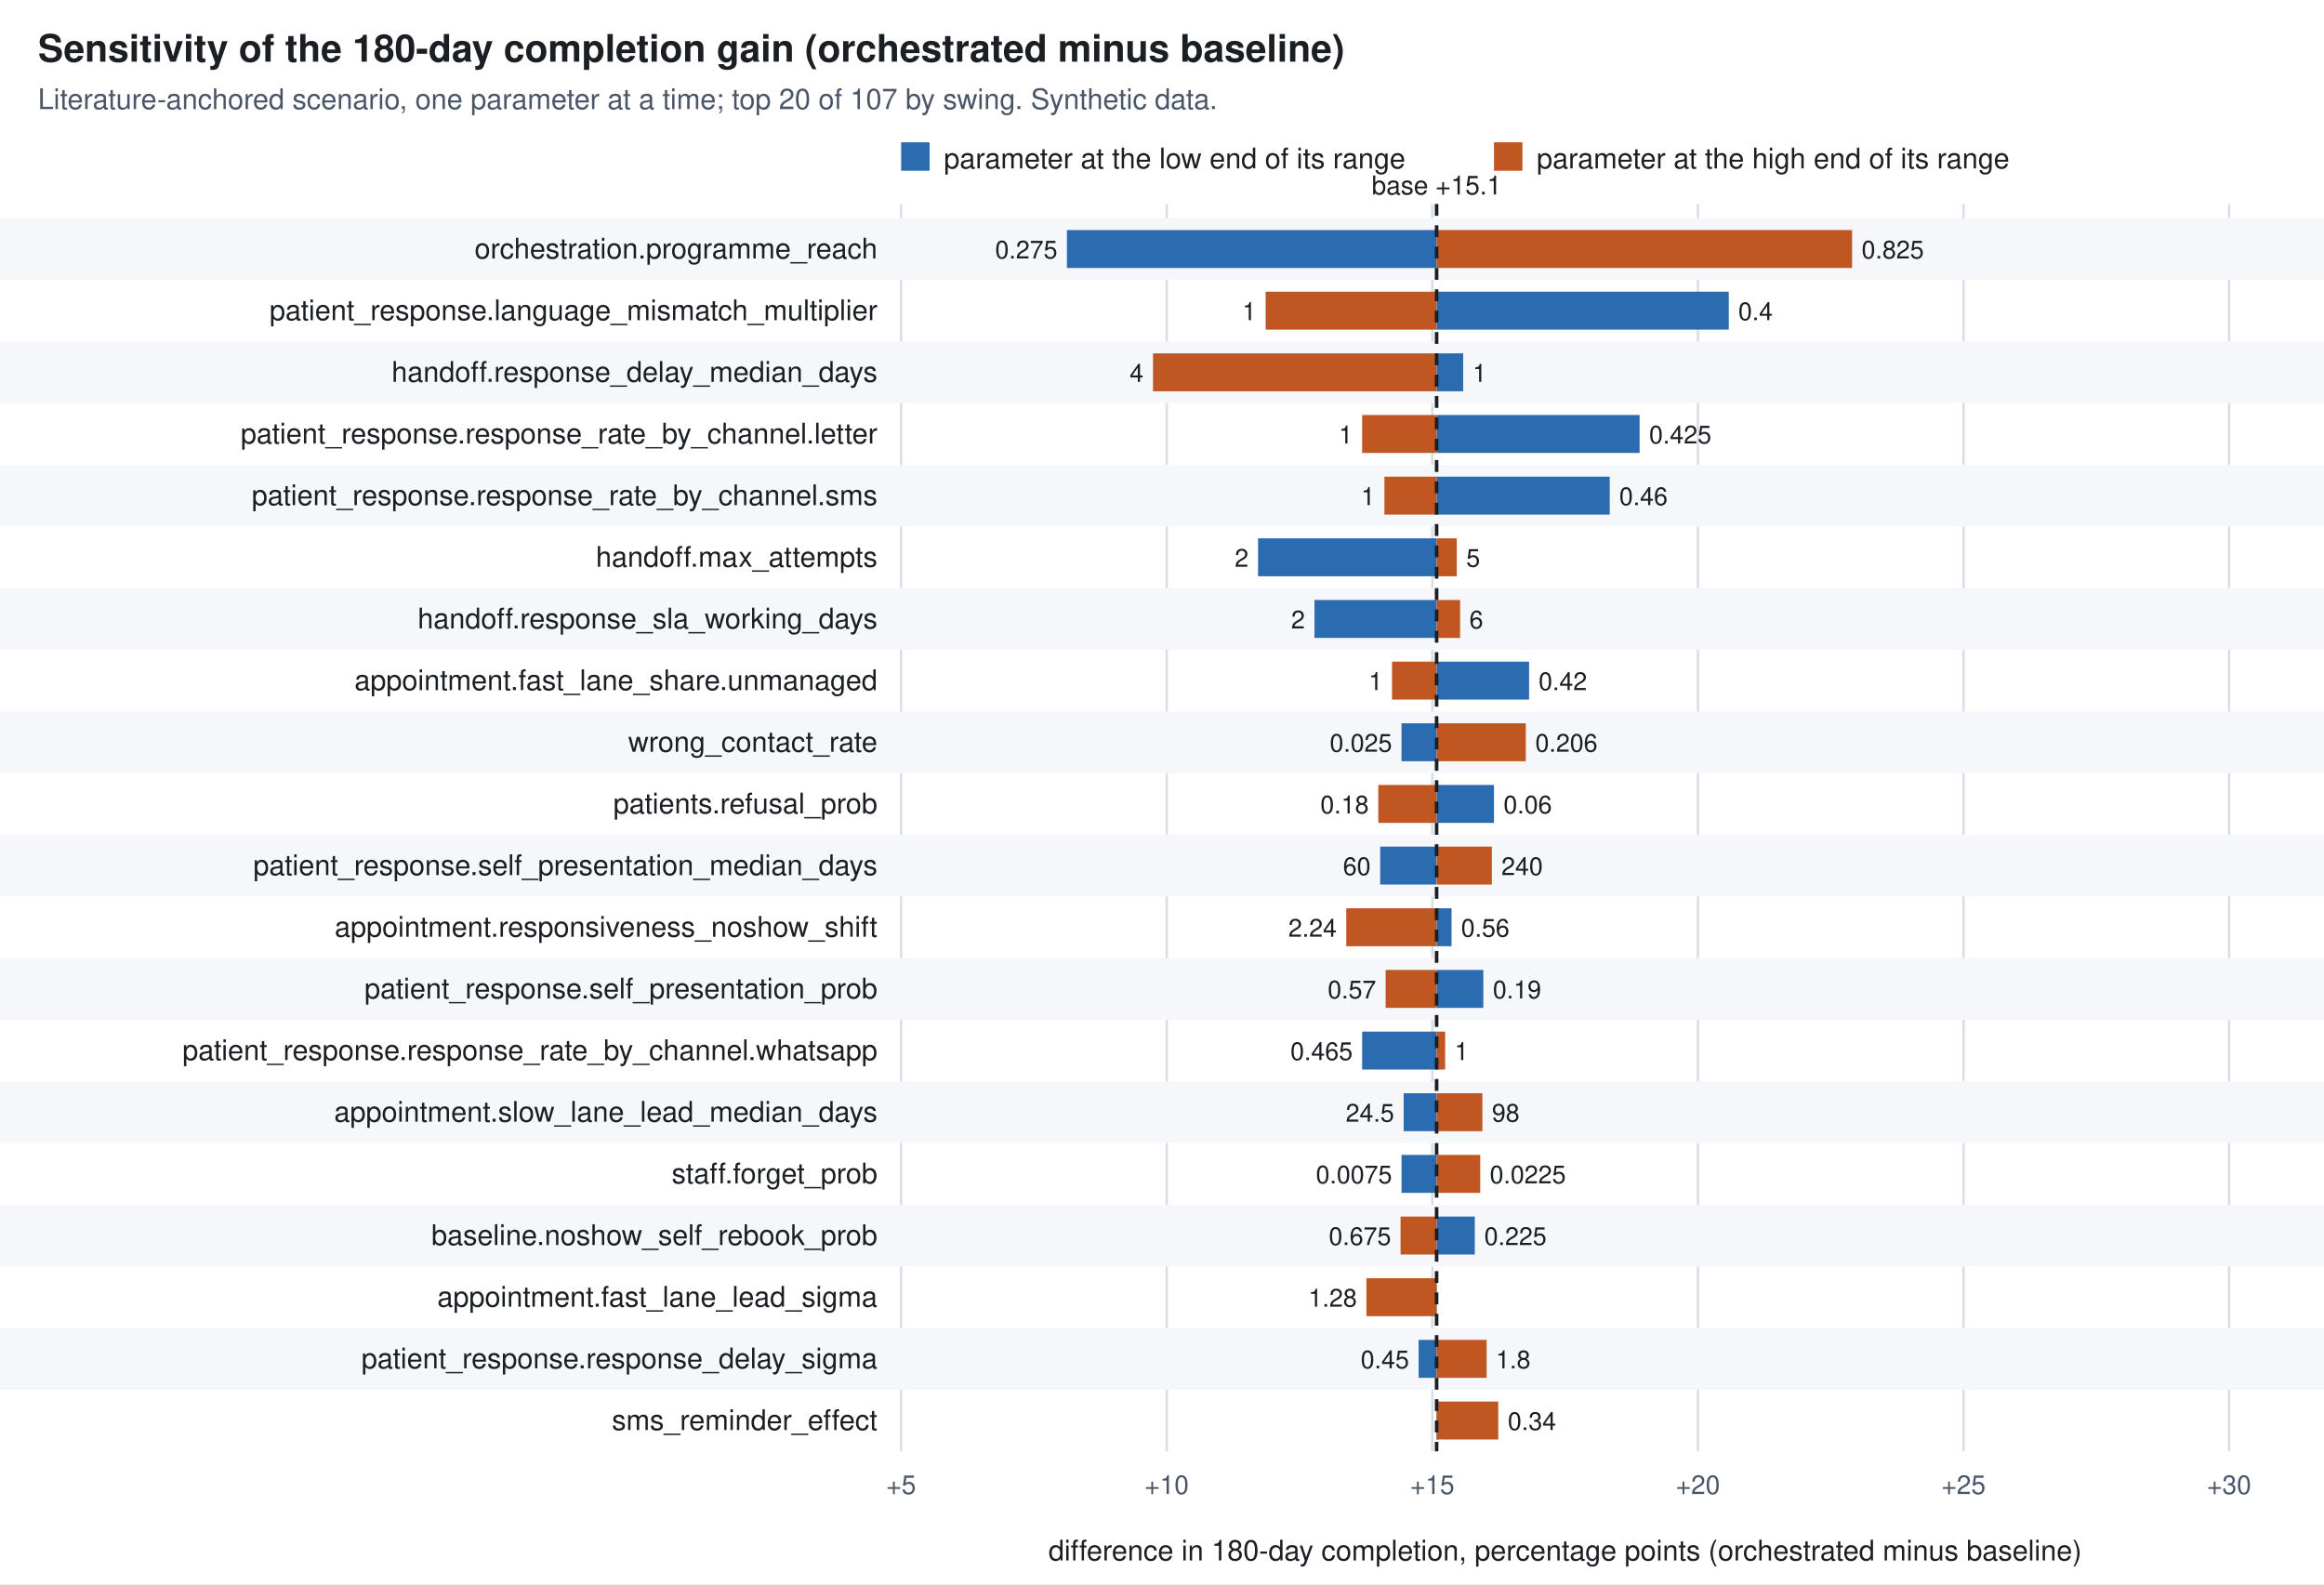
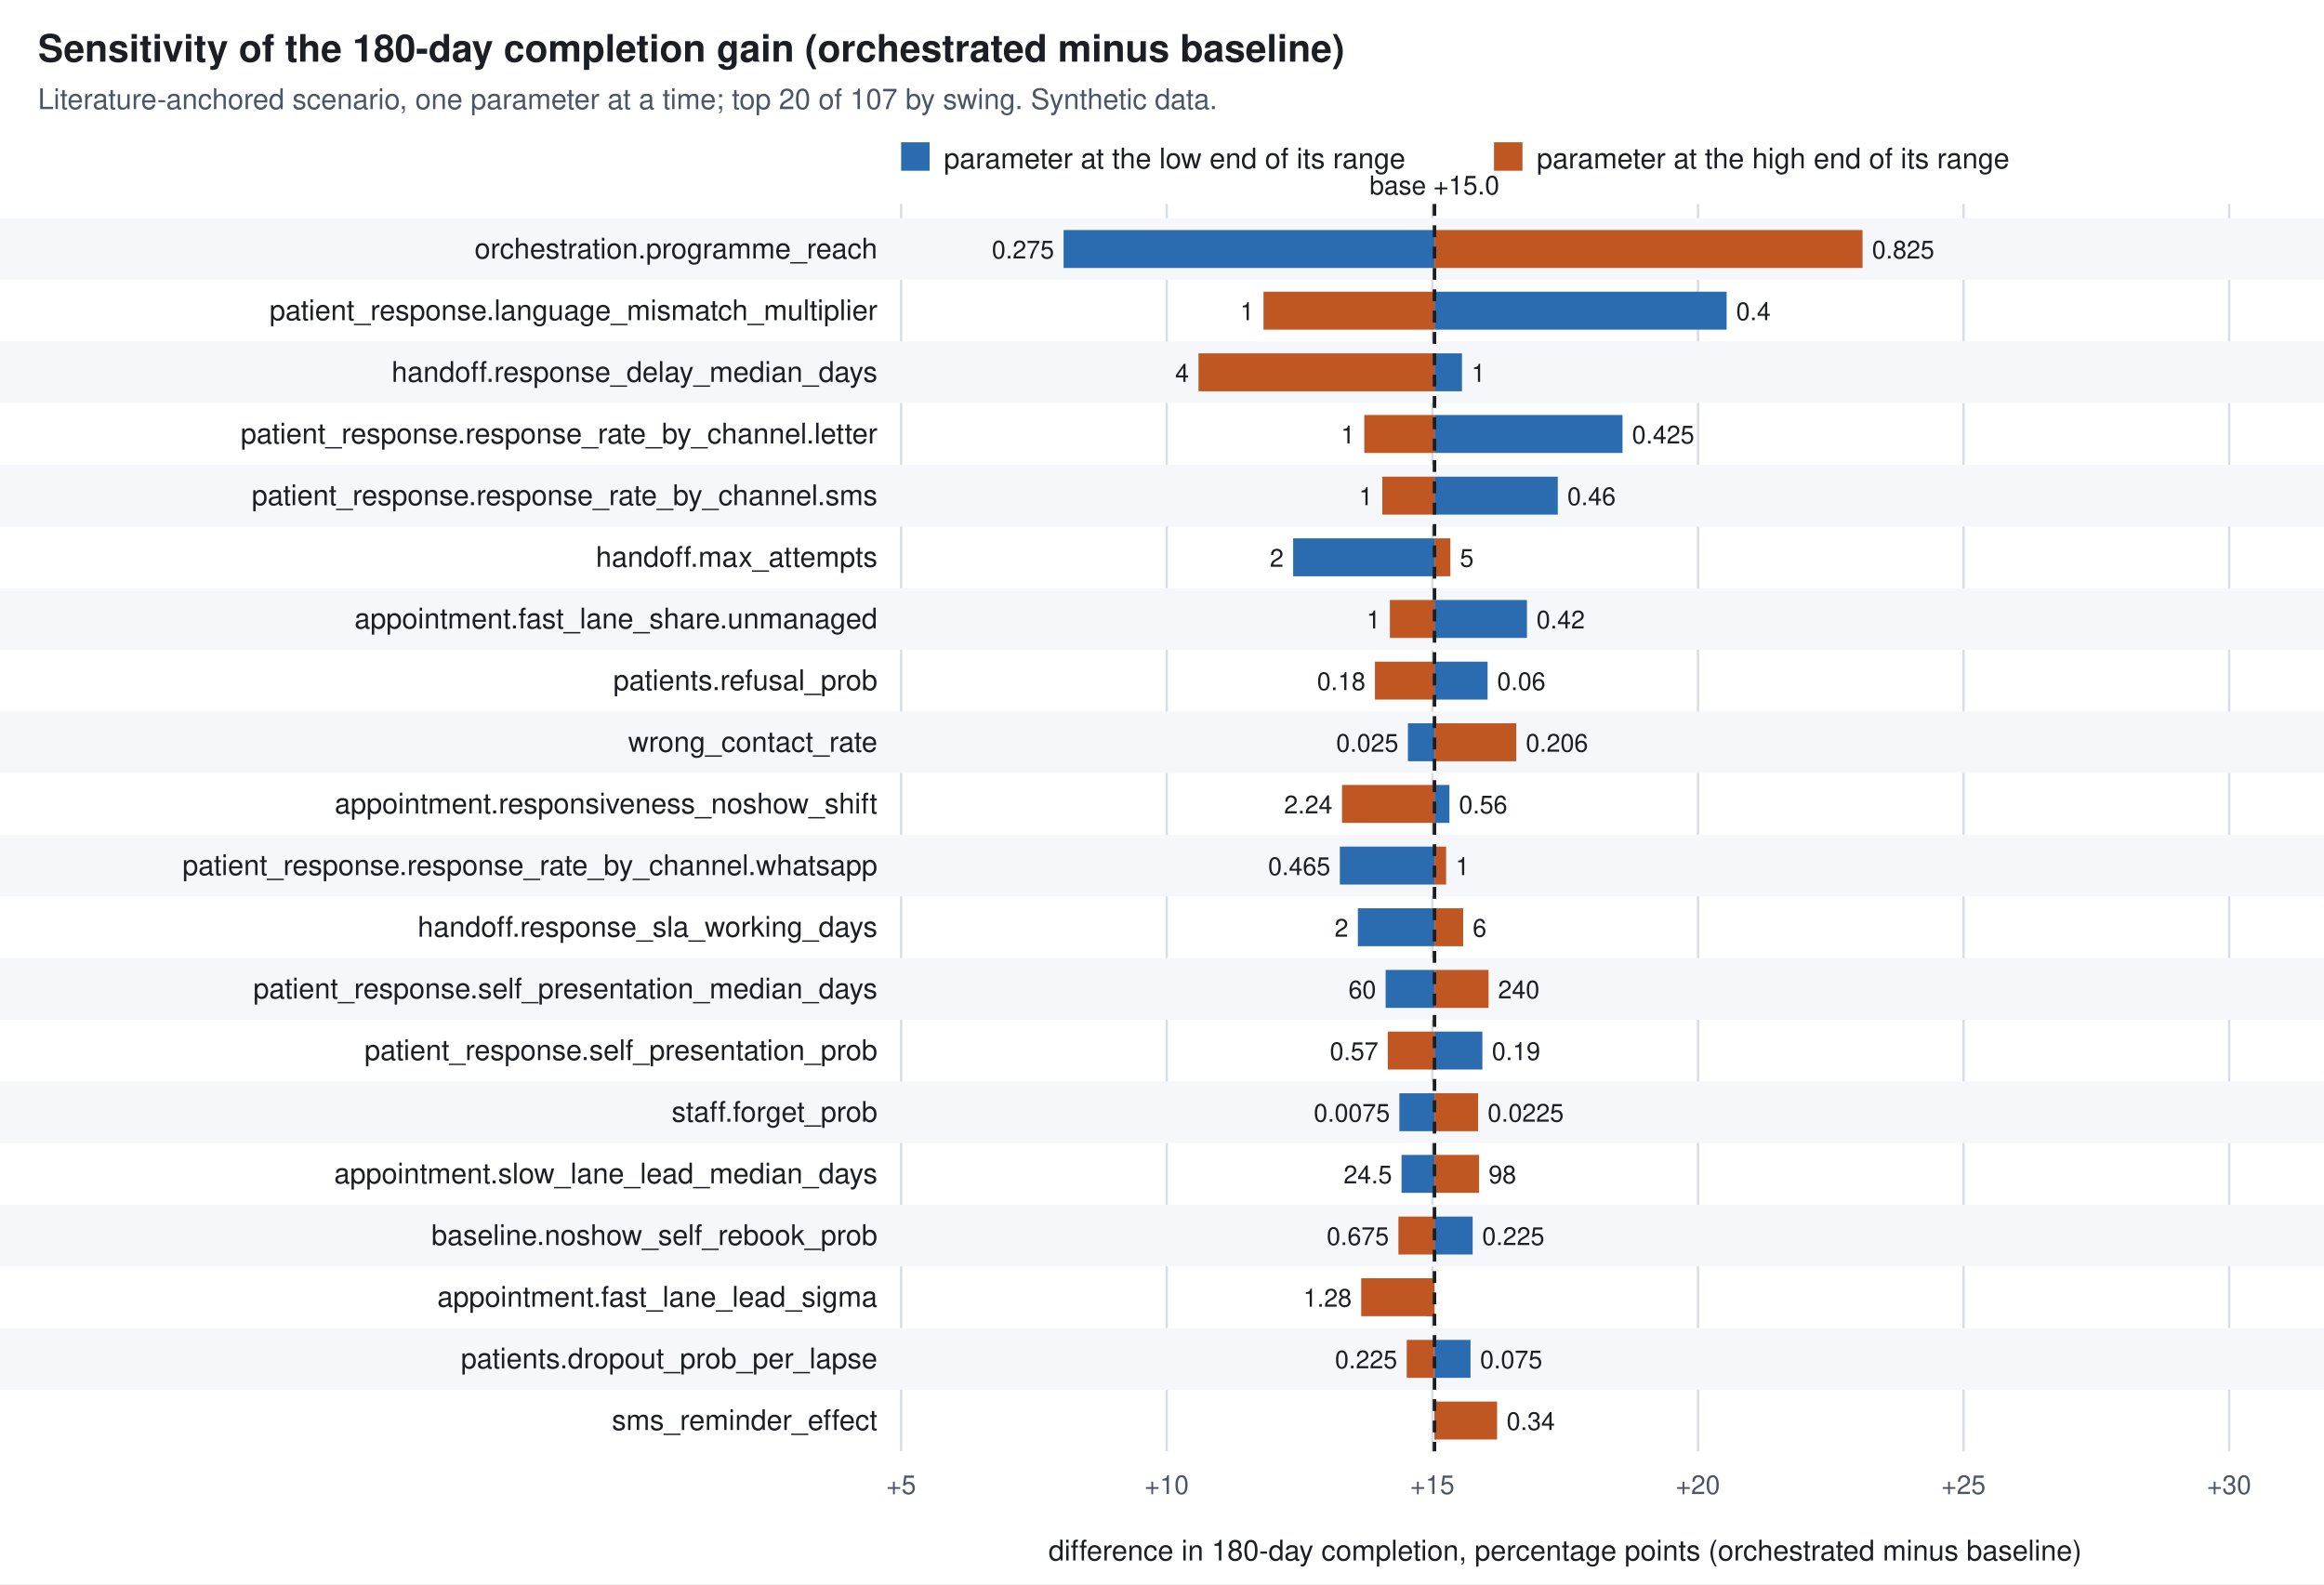
<svg xmlns="http://www.w3.org/2000/svg" viewBox="0 0 980 668" role="img" aria-labelledby="t d" font-family="system-ui, -apple-system, Segoe UI, Helvetica, Arial, sans-serif">
  <rect width="980" height="668" fill="#ffffff" />
  <text x="16" y="26" font-size="16" font-weight="600" fill="#1b1f24">Sensitivity of the 180-day completion gain (orchestrated minus baseline)</text>
  <text x="16" y="46" font-size="12" fill="#4a5568">Literature-anchored scenario, one parameter at a time; top 20 of 107 by swing. Synthetic data.</text>
  <rect x="380" y="60" width="12" height="12" fill="#2b6cb0" />
  <text x="398" y="71" font-size="12" fill="#1b1f24">parameter at the low end of its range</text>
  <rect x="630" y="60" width="12" height="12" fill="#c05621" />
  <text x="648" y="71" font-size="12" fill="#1b1f24">parameter at the high end of its range</text>
  <line x1="380.0" y1="86" x2="380.0" y2="612" stroke="#d9dee5" stroke-width="1" />
  <text x="380.0" y="630" font-size="11" text-anchor="middle" fill="#4a5568">+5</text>
  <line x1="492.0" y1="86" x2="492.0" y2="612" stroke="#d9dee5" stroke-width="1" />
  <text x="492.0" y="630" font-size="11" text-anchor="middle" fill="#4a5568">+10</text>
  <line x1="604.0" y1="86" x2="604.0" y2="612" stroke="#d9dee5" stroke-width="1" />
  <text x="604.0" y="630" font-size="11" text-anchor="middle" fill="#4a5568">+15</text>
  <line x1="716.0" y1="86" x2="716.0" y2="612" stroke="#d9dee5" stroke-width="1" />
  <text x="716.0" y="630" font-size="11" text-anchor="middle" fill="#4a5568">+20</text>
  <line x1="828.0" y1="86" x2="828.0" y2="612" stroke="#d9dee5" stroke-width="1" />
  <text x="828.0" y="630" font-size="11" text-anchor="middle" fill="#4a5568">+25</text>
  <line x1="940.0" y1="86" x2="940.0" y2="612" stroke="#d9dee5" stroke-width="1" />
  <text x="940.0" y="630" font-size="11" text-anchor="middle" fill="#4a5568">+30</text>
  <text x="660.0" y="658" font-size="12" text-anchor="middle" fill="#1b1f24">difference in 180-day completion, percentage points (orchestrated minus baseline)</text>
  <rect x="0" y="92" width="980" height="26" fill="#f5f7fa" />
  <text x="370" y="109" font-size="12" text-anchor="end" fill="#1b1f24">orchestration.programme_reach</text>
-   <rect x="449.9" y="97" width="155.9" height="16" fill="#2b6cb0" />
-   <text x="445.9" y="109" font-size="10.5" text-anchor="end" fill="#1b1f24">0.275</text>
-   <rect x="605.8" y="97" width="175.2" height="16" fill="#c05621" />
-   <text x="785.0" y="109" font-size="10.5" text-anchor="start" fill="#1b1f24">0.825</text>
+   <rect x="448.5" y="97" width="156.4" height="16" fill="#2b6cb0" />
+   <text x="444.5" y="109" font-size="10.5" text-anchor="end" fill="#1b1f24">0.275</text>
+   <rect x="604.9" y="97" width="180.5" height="16" fill="#c05621" />
+   <text x="789.4" y="109" font-size="10.5" text-anchor="start" fill="#1b1f24">0.825</text>
  <text x="370" y="135" font-size="12" text-anchor="end" fill="#1b1f24">patient_response.language_mismatch_multiplier</text>
-   <rect x="605.8" y="123" width="123.2" height="16" fill="#2b6cb0" />
-   <text x="733.0" y="135" font-size="10.5" text-anchor="start" fill="#1b1f24">0.4</text>
-   <rect x="533.7" y="123" width="72.1" height="16" fill="#c05621" />
-   <text x="529.7" y="135" font-size="10.5" text-anchor="end" fill="#1b1f24">1</text>
+   <rect x="604.9" y="123" width="123.2" height="16" fill="#2b6cb0" />
+   <text x="732.1" y="135" font-size="10.5" text-anchor="start" fill="#1b1f24">0.4</text>
+   <rect x="532.8" y="123" width="72.1" height="16" fill="#c05621" />
+   <text x="528.8" y="135" font-size="10.5" text-anchor="end" fill="#1b1f24">1</text>
  <rect x="0" y="144" width="980" height="26" fill="#f5f7fa" />
  <text x="370" y="161" font-size="12" text-anchor="end" fill="#1b1f24">handoff.response_delay_median_days</text>
-   <rect x="605.8" y="149" width="11.2" height="16" fill="#2b6cb0" />
-   <text x="621.0" y="161" font-size="10.5" text-anchor="start" fill="#1b1f24">1</text>
-   <rect x="486.2" y="149" width="119.6" height="16" fill="#c05621" />
-   <text x="482.2" y="161" font-size="10.5" text-anchor="end" fill="#1b1f24">4</text>
+   <rect x="604.9" y="149" width="11.6" height="16" fill="#2b6cb0" />
+   <text x="620.5" y="161" font-size="10.5" text-anchor="start" fill="#1b1f24">1</text>
+   <rect x="505.4" y="149" width="99.5" height="16" fill="#c05621" />
+   <text x="501.4" y="161" font-size="10.5" text-anchor="end" fill="#1b1f24">4</text>
  <text x="370" y="187" font-size="12" text-anchor="end" fill="#1b1f24">patient_response.response_rate_by_channel.letter</text>
-   <rect x="605.8" y="175" width="85.6" height="16" fill="#2b6cb0" />
-   <text x="695.4" y="187" font-size="10.5" text-anchor="start" fill="#1b1f24">0.425</text>
-   <rect x="574.4" y="175" width="31.4" height="16" fill="#c05621" />
-   <text x="570.4" y="187" font-size="10.5" text-anchor="end" fill="#1b1f24">1</text>
+   <rect x="604.9" y="175" width="79.3" height="16" fill="#2b6cb0" />
+   <text x="688.2" y="187" font-size="10.5" text-anchor="start" fill="#1b1f24">0.425</text>
+   <rect x="575.3" y="175" width="29.6" height="16" fill="#c05621" />
+   <text x="571.3" y="187" font-size="10.5" text-anchor="end" fill="#1b1f24">1</text>
  <rect x="0" y="196" width="980" height="26" fill="#f5f7fa" />
  <text x="370" y="213" font-size="12" text-anchor="end" fill="#1b1f24">patient_response.response_rate_by_channel.sms</text>
-   <rect x="605.8" y="201" width="73.0" height="16" fill="#2b6cb0" />
-   <text x="682.8" y="213" font-size="10.5" text-anchor="start" fill="#1b1f24">0.46</text>
-   <rect x="583.8" y="201" width="22.0" height="16" fill="#c05621" />
-   <text x="579.8" y="213" font-size="10.5" text-anchor="end" fill="#1b1f24">1</text>
+   <rect x="604.9" y="201" width="52.0" height="16" fill="#2b6cb0" />
+   <text x="660.9" y="213" font-size="10.5" text-anchor="start" fill="#1b1f24">0.46</text>
+   <rect x="582.9" y="201" width="22.0" height="16" fill="#c05621" />
+   <text x="578.9" y="213" font-size="10.5" text-anchor="end" fill="#1b1f24">1</text>
  <text x="370" y="239" font-size="12" text-anchor="end" fill="#1b1f24">handoff.max_attempts</text>
-   <rect x="530.5" y="227" width="75.3" height="16" fill="#2b6cb0" />
-   <text x="526.5" y="239" font-size="10.5" text-anchor="end" fill="#1b1f24">2</text>
-   <rect x="605.8" y="227" width="8.5" height="16" fill="#c05621" />
-   <text x="618.3" y="239" font-size="10.5" text-anchor="start" fill="#1b1f24">5</text>
+   <rect x="545.3" y="227" width="59.6" height="16" fill="#2b6cb0" />
+   <text x="541.3" y="239" font-size="10.5" text-anchor="end" fill="#1b1f24">2</text>
+   <rect x="604.9" y="227" width="6.7" height="16" fill="#c05621" />
+   <text x="615.6" y="239" font-size="10.5" text-anchor="start" fill="#1b1f24">5</text>
  <rect x="0" y="248" width="980" height="26" fill="#f5f7fa" />
-   <text x="370" y="265" font-size="12" text-anchor="end" fill="#1b1f24">handoff.response_sla_working_days</text>
-   <rect x="554.3" y="253" width="51.5" height="16" fill="#2b6cb0" />
-   <text x="550.3" y="265" font-size="10.5" text-anchor="end" fill="#1b1f24">2</text>
-   <rect x="605.8" y="253" width="9.9" height="16" fill="#c05621" />
-   <text x="619.6" y="265" font-size="10.5" text-anchor="start" fill="#1b1f24">6</text>
-   <text x="370" y="291" font-size="12" text-anchor="end" fill="#1b1f24">appointment.fast_lane_share.unmanaged</text>
-   <rect x="605.8" y="279" width="39.0" height="16" fill="#2b6cb0" />
-   <text x="648.8" y="291" font-size="10.5" text-anchor="start" fill="#1b1f24">0.42</text>
-   <rect x="587.0" y="279" width="18.8" height="16" fill="#c05621" />
-   <text x="583.0" y="291" font-size="10.5" text-anchor="end" fill="#1b1f24">1</text>
+   <text x="370" y="265" font-size="12" text-anchor="end" fill="#1b1f24">appointment.fast_lane_share.unmanaged</text>
+   <rect x="604.9" y="253" width="39.0" height="16" fill="#2b6cb0" />
+   <text x="647.9" y="265" font-size="10.5" text-anchor="start" fill="#1b1f24">0.42</text>
+   <rect x="586.1" y="253" width="18.8" height="16" fill="#c05621" />
+   <text x="582.1" y="265" font-size="10.5" text-anchor="end" fill="#1b1f24">1</text>
+   <text x="370" y="291" font-size="12" text-anchor="end" fill="#1b1f24">patients.refusal_prob</text>
+   <rect x="604.9" y="279" width="22.4" height="16" fill="#2b6cb0" />
+   <text x="631.3" y="291" font-size="10.5" text-anchor="start" fill="#1b1f24">0.06</text>
+   <rect x="579.8" y="279" width="25.1" height="16" fill="#c05621" />
+   <text x="575.8" y="291" font-size="10.5" text-anchor="end" fill="#1b1f24">0.18</text>
  <rect x="0" y="300" width="980" height="26" fill="#f5f7fa" />
  <text x="370" y="317" font-size="12" text-anchor="end" fill="#1b1f24">wrong_contact_rate</text>
-   <rect x="591.0" y="305" width="14.8" height="16" fill="#2b6cb0" />
-   <text x="587.0" y="317" font-size="10.5" text-anchor="end" fill="#1b1f24">0.025</text>
-   <rect x="605.8" y="305" width="37.6" height="16" fill="#c05621" />
-   <text x="647.4" y="317" font-size="10.5" text-anchor="start" fill="#1b1f24">0.206</text>
-   <text x="370" y="343" font-size="12" text-anchor="end" fill="#1b1f24">patients.refusal_prob</text>
-   <rect x="605.8" y="331" width="24.2" height="16" fill="#2b6cb0" />
-   <text x="634.0" y="343" font-size="10.5" text-anchor="start" fill="#1b1f24">0.06</text>
-   <rect x="581.2" y="331" width="24.6" height="16" fill="#c05621" />
-   <text x="577.2" y="343" font-size="10.5" text-anchor="end" fill="#1b1f24">0.18</text>
+   <rect x="593.7" y="305" width="11.2" height="16" fill="#2b6cb0" />
+   <text x="589.7" y="317" font-size="10.5" text-anchor="end" fill="#1b1f24">0.025</text>
+   <rect x="604.9" y="305" width="34.5" height="16" fill="#c05621" />
+   <text x="643.4" y="317" font-size="10.5" text-anchor="start" fill="#1b1f24">0.206</text>
+   <text x="370" y="343" font-size="12" text-anchor="end" fill="#1b1f24">appointment.responsiveness_noshow_shift</text>
+   <rect x="604.9" y="331" width="6.3" height="16" fill="#2b6cb0" />
+   <text x="615.2" y="343" font-size="10.5" text-anchor="start" fill="#1b1f24">0.56</text>
+   <rect x="565.9" y="331" width="39.0" height="16" fill="#c05621" />
+   <text x="561.9" y="343" font-size="10.5" text-anchor="end" fill="#1b1f24">2.24</text>
  <rect x="0" y="352" width="980" height="26" fill="#f5f7fa" />
-   <text x="370" y="369" font-size="12" text-anchor="end" fill="#1b1f24">patient_response.self_presentation_median_days</text>
-   <rect x="582.0" y="357" width="23.7" height="16" fill="#2b6cb0" />
-   <text x="578.0" y="369" font-size="10.5" text-anchor="end" fill="#1b1f24">60</text>
-   <rect x="605.8" y="357" width="23.3" height="16" fill="#c05621" />
-   <text x="633.1" y="369" font-size="10.5" text-anchor="start" fill="#1b1f24">240</text>
-   <text x="370" y="395" font-size="12" text-anchor="end" fill="#1b1f24">appointment.responsiveness_noshow_shift</text>
-   <rect x="605.8" y="383" width="6.3" height="16" fill="#2b6cb0" />
-   <text x="616.1" y="395" font-size="10.5" text-anchor="start" fill="#1b1f24">0.56</text>
-   <rect x="567.7" y="383" width="38.1" height="16" fill="#c05621" />
-   <text x="563.7" y="395" font-size="10.5" text-anchor="end" fill="#1b1f24">2.24</text>
+   <text x="370" y="369" font-size="12" text-anchor="end" fill="#1b1f24">patient_response.response_rate_by_channel.whatsapp</text>
+   <rect x="565.0" y="357" width="39.9" height="16" fill="#2b6cb0" />
+   <text x="561.0" y="369" font-size="10.5" text-anchor="end" fill="#1b1f24">0.465</text>
+   <rect x="604.9" y="357" width="4.9" height="16" fill="#c05621" />
+   <text x="613.8" y="369" font-size="10.5" text-anchor="start" fill="#1b1f24">1</text>
+   <text x="370" y="395" font-size="12" text-anchor="end" fill="#1b1f24">handoff.response_sla_working_days</text>
+   <rect x="572.6" y="383" width="32.3" height="16" fill="#2b6cb0" />
+   <text x="568.6" y="395" font-size="10.5" text-anchor="end" fill="#1b1f24">2</text>
+   <rect x="604.9" y="383" width="12.1" height="16" fill="#c05621" />
+   <text x="621.0" y="395" font-size="10.5" text-anchor="start" fill="#1b1f24">6</text>
  <rect x="0" y="404" width="980" height="26" fill="#f5f7fa" />
-   <text x="370" y="421" font-size="12" text-anchor="end" fill="#1b1f24">patient_response.self_presentation_prob</text>
-   <rect x="605.8" y="409" width="19.7" height="16" fill="#2b6cb0" />
-   <text x="629.5" y="421" font-size="10.5" text-anchor="start" fill="#1b1f24">0.19</text>
-   <rect x="584.3" y="409" width="21.5" height="16" fill="#c05621" />
-   <text x="580.3" y="421" font-size="10.5" text-anchor="end" fill="#1b1f24">0.57</text>
-   <text x="370" y="447" font-size="12" text-anchor="end" fill="#1b1f24">patient_response.response_rate_by_channel.whatsapp</text>
-   <rect x="574.4" y="435" width="31.4" height="16" fill="#2b6cb0" />
-   <text x="570.4" y="447" font-size="10.5" text-anchor="end" fill="#1b1f24">0.465</text>
-   <rect x="605.8" y="435" width="3.6" height="16" fill="#c05621" />
-   <text x="613.4" y="447" font-size="10.5" text-anchor="start" fill="#1b1f24">1</text>
+   <text x="370" y="421" font-size="12" text-anchor="end" fill="#1b1f24">patient_response.self_presentation_median_days</text>
+   <rect x="584.3" y="409" width="20.6" height="16" fill="#2b6cb0" />
+   <text x="580.3" y="421" font-size="10.5" text-anchor="end" fill="#1b1f24">60</text>
+   <rect x="604.9" y="409" width="22.8" height="16" fill="#c05621" />
+   <text x="631.7" y="421" font-size="10.5" text-anchor="start" fill="#1b1f24">240</text>
+   <text x="370" y="447" font-size="12" text-anchor="end" fill="#1b1f24">patient_response.self_presentation_prob</text>
+   <rect x="604.9" y="435" width="20.2" height="16" fill="#2b6cb0" />
+   <text x="629.1" y="447" font-size="10.5" text-anchor="start" fill="#1b1f24">0.19</text>
+   <rect x="585.2" y="435" width="19.7" height="16" fill="#c05621" />
+   <text x="581.2" y="447" font-size="10.5" text-anchor="end" fill="#1b1f24">0.57</text>
  <rect x="0" y="456" width="980" height="26" fill="#f5f7fa" />
-   <text x="370" y="473" font-size="12" text-anchor="end" fill="#1b1f24">appointment.slow_lane_lead_median_days</text>
-   <rect x="591.9" y="461" width="13.9" height="16" fill="#2b6cb0" />
-   <text x="587.9" y="473" font-size="10.5" text-anchor="end" fill="#1b1f24">24.5</text>
-   <rect x="605.8" y="461" width="19.3" height="16" fill="#c05621" />
-   <text x="629.1" y="473" font-size="10.5" text-anchor="start" fill="#1b1f24">98</text>
-   <text x="370" y="499" font-size="12" text-anchor="end" fill="#1b1f24">staff.forget_prob</text>
-   <rect x="591.0" y="487" width="14.8" height="16" fill="#2b6cb0" />
-   <text x="587.0" y="499" font-size="10.5" text-anchor="end" fill="#1b1f24">0.0075</text>
-   <rect x="605.8" y="487" width="18.4" height="16" fill="#c05621" />
-   <text x="628.2" y="499" font-size="10.5" text-anchor="start" fill="#1b1f24">0.0225</text>
+   <text x="370" y="473" font-size="12" text-anchor="end" fill="#1b1f24">staff.forget_prob</text>
+   <rect x="590.1" y="461" width="14.8" height="16" fill="#2b6cb0" />
+   <text x="586.1" y="473" font-size="10.5" text-anchor="end" fill="#1b1f24">0.0075</text>
+   <rect x="604.9" y="461" width="18.4" height="16" fill="#c05621" />
+   <text x="627.3" y="473" font-size="10.5" text-anchor="start" fill="#1b1f24">0.0225</text>
+   <text x="370" y="499" font-size="12" text-anchor="end" fill="#1b1f24">appointment.slow_lane_lead_median_days</text>
+   <rect x="591.0" y="487" width="13.9" height="16" fill="#2b6cb0" />
+   <text x="587.0" y="499" font-size="10.5" text-anchor="end" fill="#1b1f24">24.5</text>
+   <rect x="604.9" y="487" width="18.8" height="16" fill="#c05621" />
+   <text x="627.7" y="499" font-size="10.5" text-anchor="start" fill="#1b1f24">98</text>
  <rect x="0" y="508" width="980" height="26" fill="#f5f7fa" />
  <text x="370" y="525" font-size="12" text-anchor="end" fill="#1b1f24">baseline.noshow_self_rebook_prob</text>
-   <rect x="605.8" y="513" width="16.1" height="16" fill="#2b6cb0" />
-   <text x="625.9" y="525" font-size="10.5" text-anchor="start" fill="#1b1f24">0.225</text>
-   <rect x="590.6" y="513" width="15.2" height="16" fill="#c05621" />
-   <text x="586.6" y="525" font-size="10.5" text-anchor="end" fill="#1b1f24">0.675</text>
+   <rect x="604.9" y="513" width="16.1" height="16" fill="#2b6cb0" />
+   <text x="625.0" y="525" font-size="10.5" text-anchor="start" fill="#1b1f24">0.225</text>
+   <rect x="589.7" y="513" width="15.2" height="16" fill="#c05621" />
+   <text x="585.7" y="525" font-size="10.5" text-anchor="end" fill="#1b1f24">0.675</text>
  <text x="370" y="551" font-size="12" text-anchor="end" fill="#1b1f24">appointment.fast_lane_lead_sigma</text>
-   <rect x="604.9" y="539" width="0.9" height="16" fill="#2b6cb0" />
-   <text x="600.9" y="551" font-size="10.5" text-anchor="end" fill="#1b1f24">0.32</text>
-   <rect x="576.2" y="539" width="29.6" height="16" fill="#c05621" />
-   <text x="572.2" y="551" font-size="10.5" text-anchor="end" fill="#1b1f24">1.28</text>
+   <rect x="601.3" y="539" width="3.6" height="16" fill="#2b6cb0" />
+   <text x="597.3" y="551" font-size="10.5" text-anchor="end" fill="#1b1f24">0.32</text>
+   <rect x="574.0" y="539" width="30.9" height="16" fill="#c05621" />
+   <text x="570.0" y="551" font-size="10.5" text-anchor="end" fill="#1b1f24">1.28</text>
  <rect x="0" y="560" width="980" height="26" fill="#f5f7fa" />
-   <text x="370" y="577" font-size="12" text-anchor="end" fill="#1b1f24">patient_response.response_delay_sigma</text>
-   <rect x="598.2" y="565" width="7.6" height="16" fill="#2b6cb0" />
-   <text x="594.2" y="577" font-size="10.5" text-anchor="end" fill="#1b1f24">0.45</text>
-   <rect x="605.8" y="565" width="21.1" height="16" fill="#c05621" />
-   <text x="630.8" y="577" font-size="10.5" text-anchor="start" fill="#1b1f24">1.8</text>
+   <text x="370" y="577" font-size="12" text-anchor="end" fill="#1b1f24">patients.dropout_prob_per_lapse</text>
+   <rect x="604.9" y="565" width="15.2" height="16" fill="#2b6cb0" />
+   <text x="624.1" y="577" font-size="10.5" text-anchor="start" fill="#1b1f24">0.075</text>
+   <rect x="593.2" y="565" width="11.6" height="16" fill="#c05621" />
+   <text x="589.2" y="577" font-size="10.5" text-anchor="end" fill="#1b1f24">0.225</text>
  <text x="370" y="603" font-size="12" text-anchor="end" fill="#1b1f24">sms_reminder_effect</text>
-   <rect x="605.8" y="591" width="0.8" height="16" fill="#2b6cb0" />
-   <text x="609.8" y="603" font-size="10.5" text-anchor="start" fill="#1b1f24">0</text>
-   <rect x="605.8" y="591" width="26.0" height="16" fill="#c05621" />
-   <text x="635.8" y="603" font-size="10.5" text-anchor="start" fill="#1b1f24">0.34</text>
-   <line x1="605.8" y1="86" x2="605.8" y2="612" stroke="#1b1f24" stroke-width="1.5" stroke-dasharray="5 4" />
-   <text x="605.8" y="82" font-size="11" text-anchor="middle" fill="#1b1f24">base +15.1</text>
+   <rect x="604.9" y="591" width="0.8" height="16" fill="#2b6cb0" />
+   <text x="608.9" y="603" font-size="10.5" text-anchor="start" fill="#1b1f24">0</text>
+   <rect x="604.9" y="591" width="26.4" height="16" fill="#c05621" />
+   <text x="635.3" y="603" font-size="10.5" text-anchor="start" fill="#1b1f24">0.34</text>
+   <line x1="604.9" y1="86" x2="604.9" y2="612" stroke="#1b1f24" stroke-width="1.5" stroke-dasharray="5 4" />
+   <text x="604.9" y="82" font-size="11" text-anchor="middle" fill="#1b1f24">base +15.0</text>
</svg>
